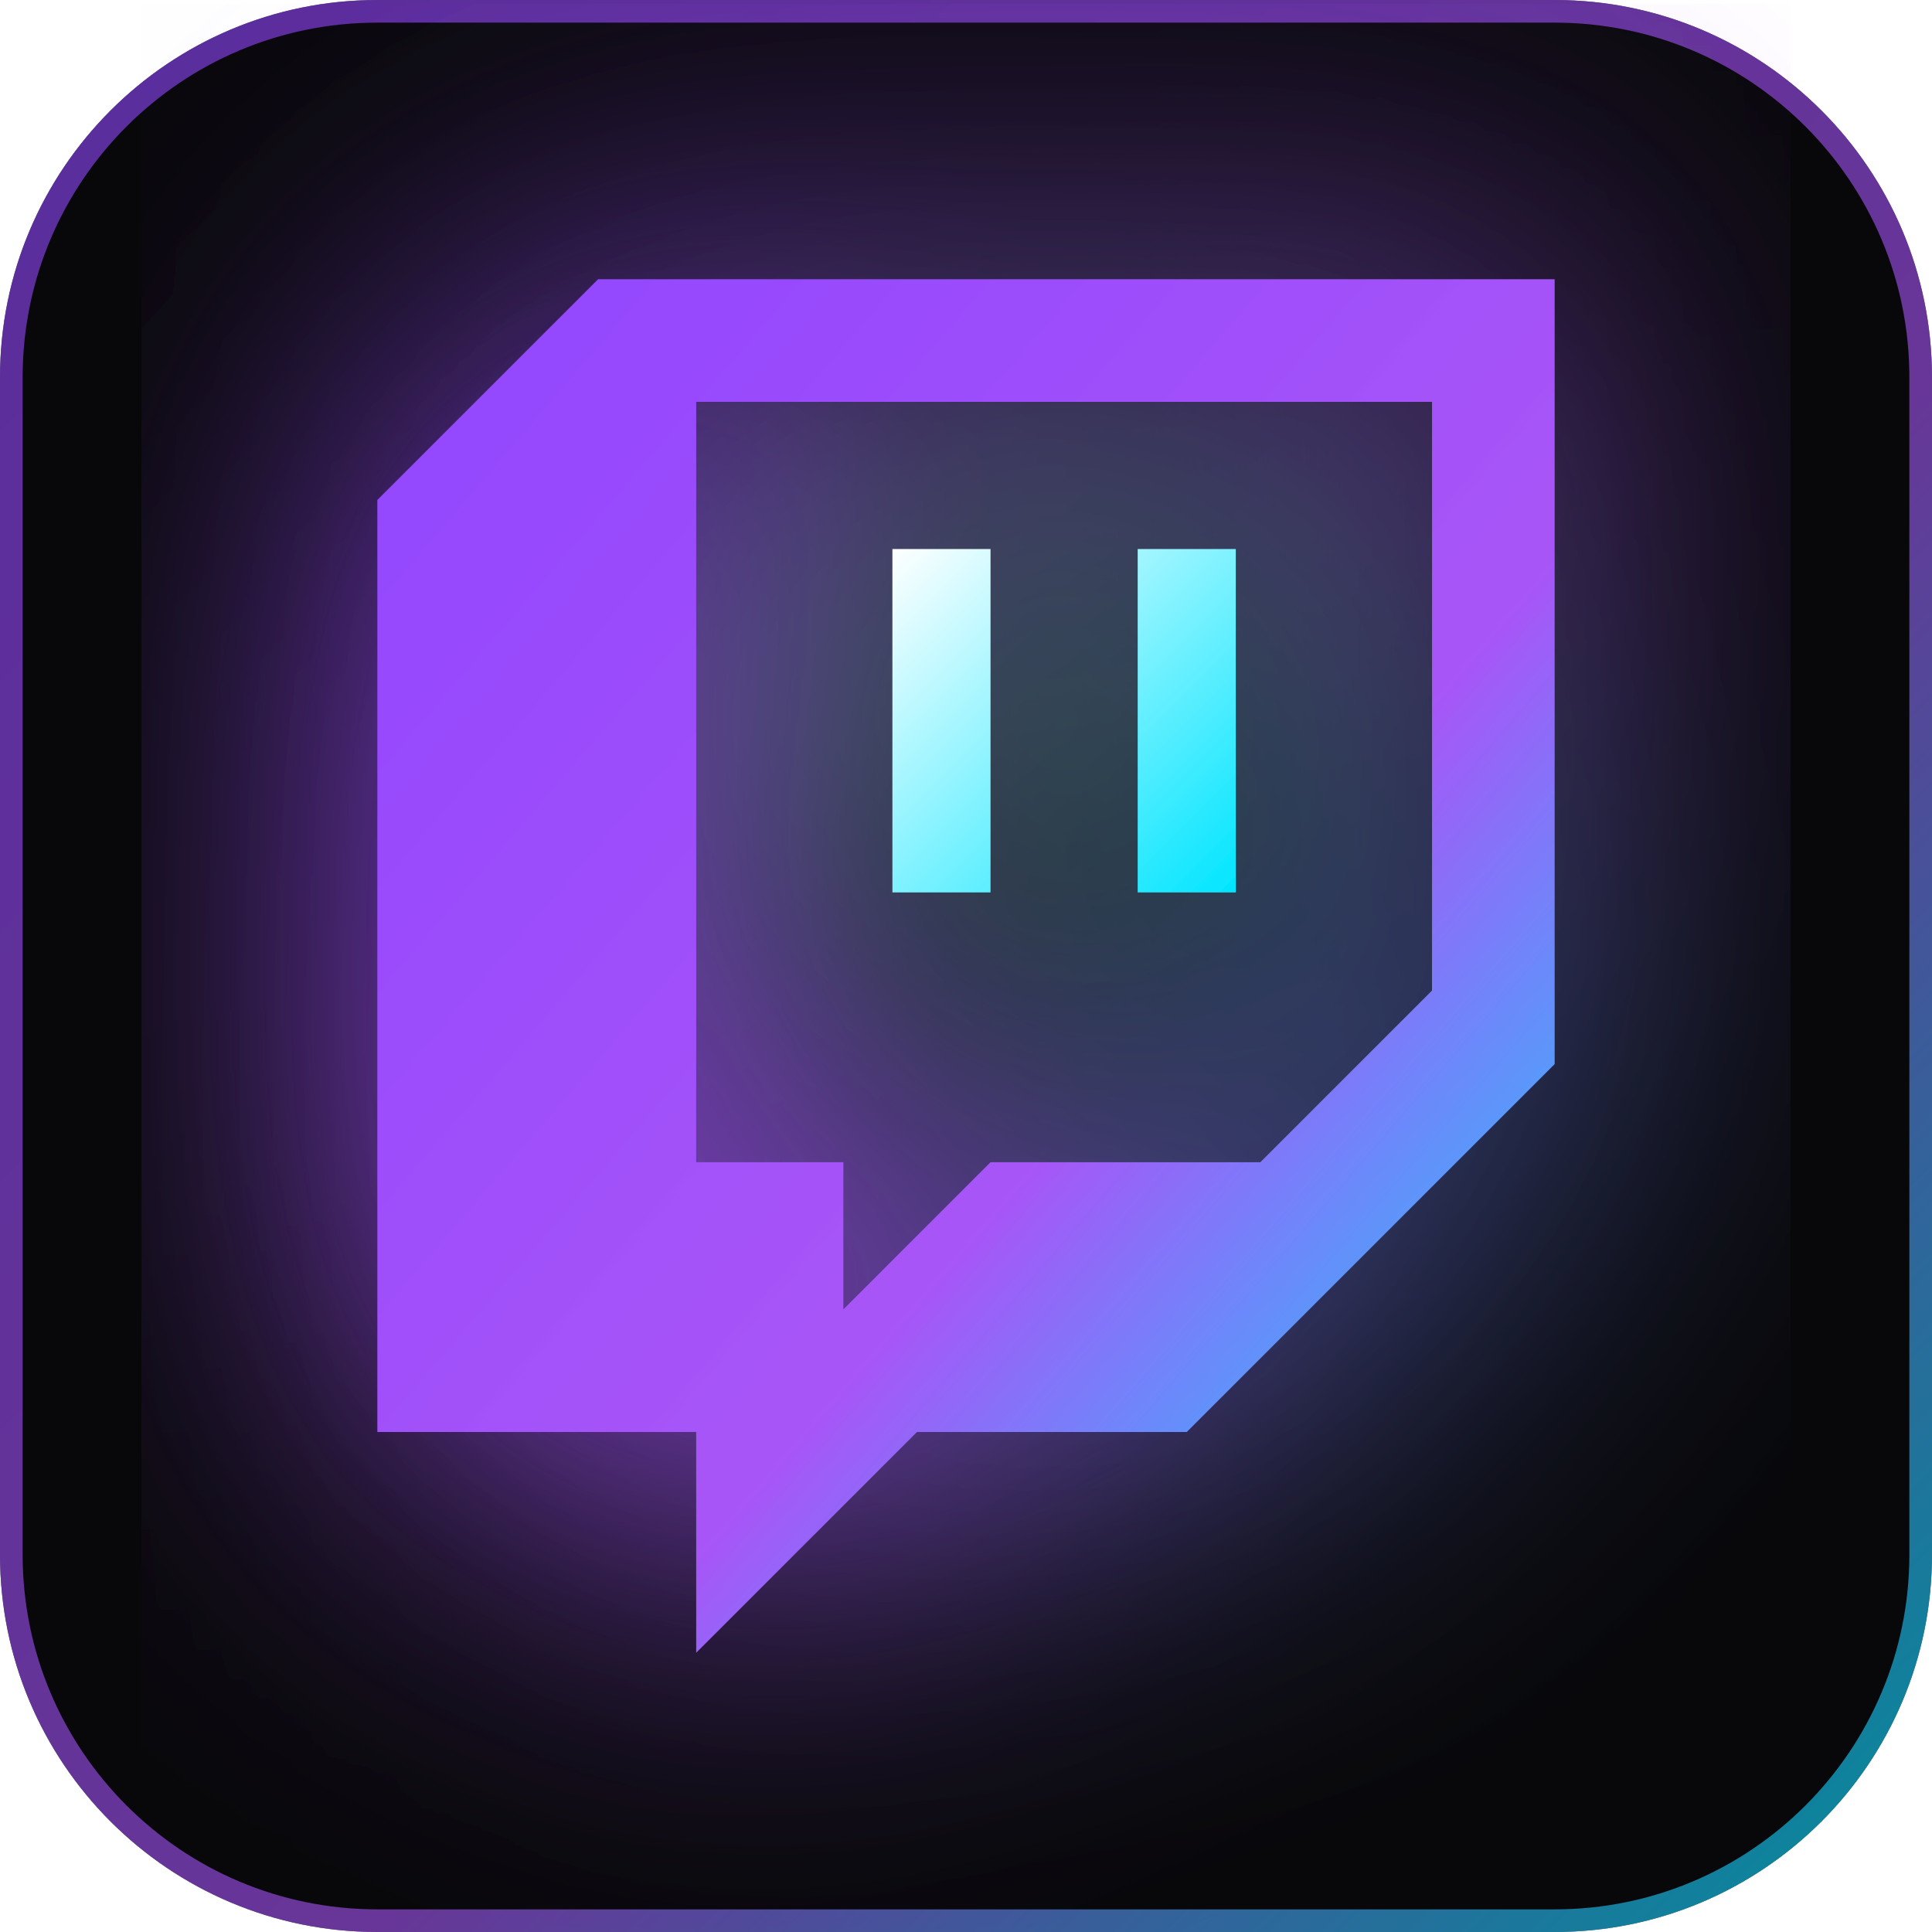
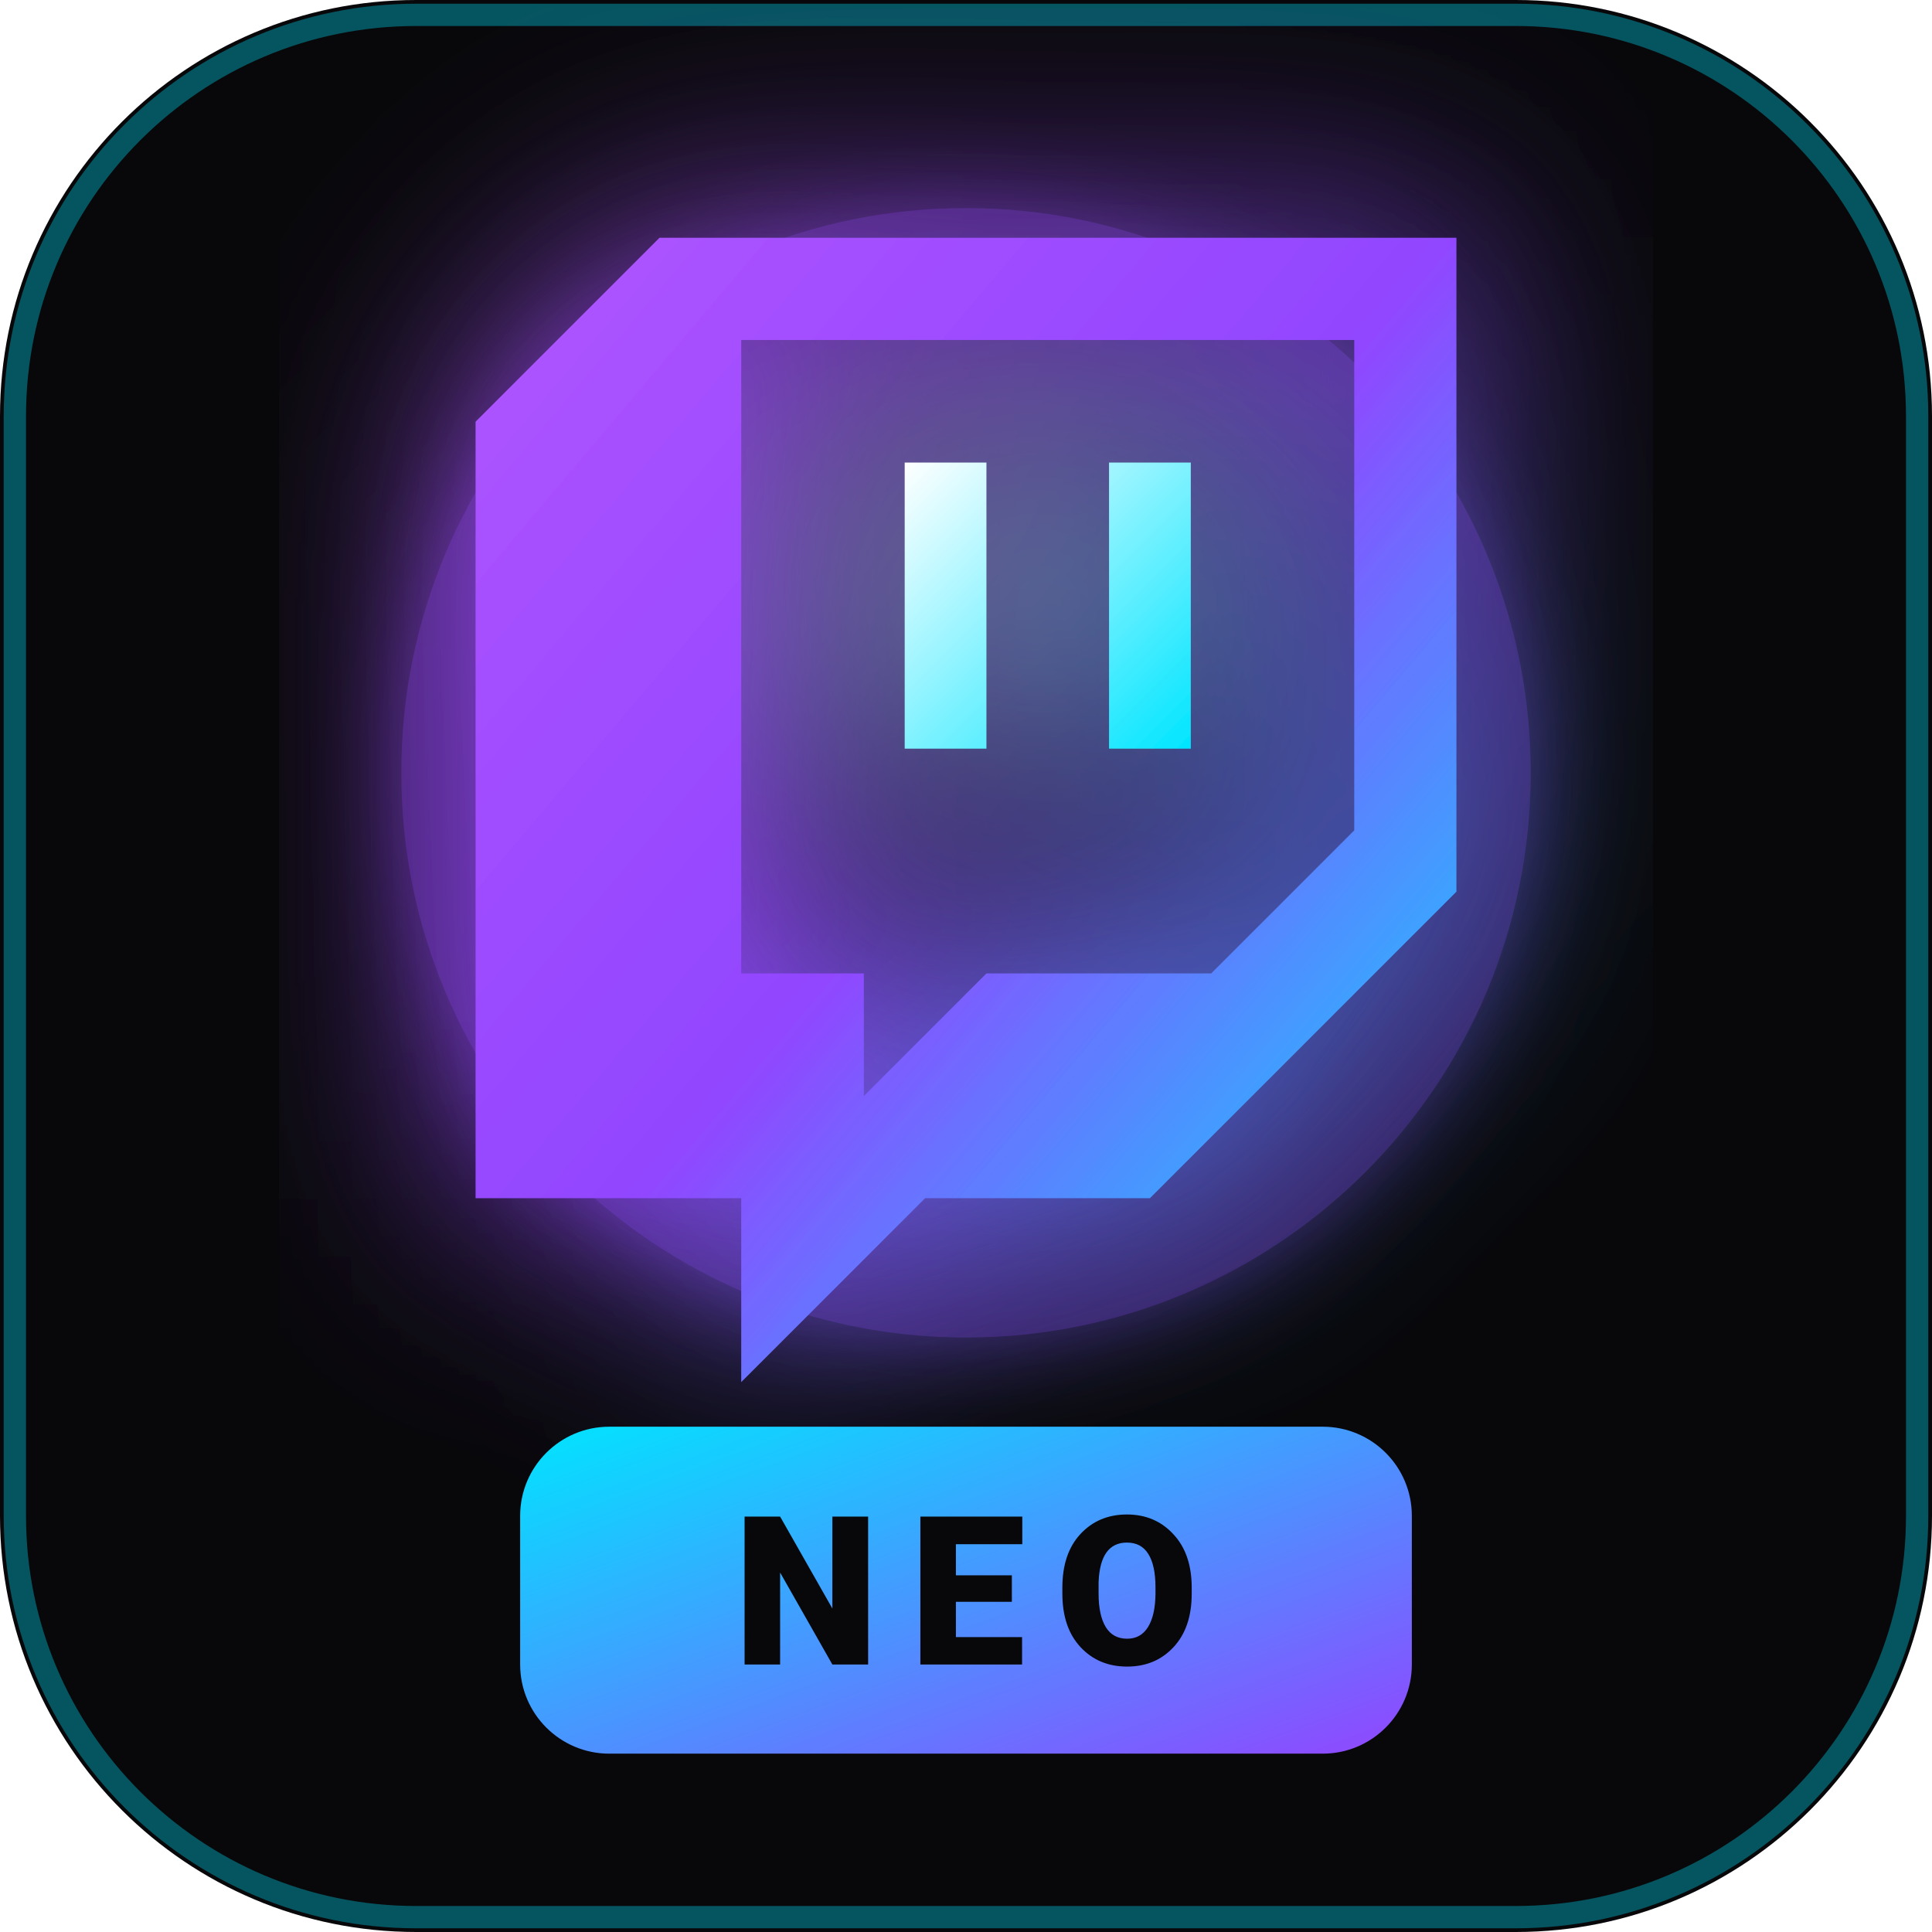
- <svg xmlns="http://www.w3.org/2000/svg" viewBox="0 0 512 512" width="512" height="512">
+ <svg xmlns="http://www.w3.org/2000/svg" viewBox="0 0 130 130" width="130" height="130">
  <defs>
-     <linearGradient id="neoGrad" x1="0%" y1="0%" x2="100%" y2="100%">
-       <stop offset="0%" stop-color="#9146FF" />
-       <stop offset="60%" stop-color="#A855F7" />
+     <linearGradient id="glitchGrad" x1="0%" y1="0%" x2="100%" y2="100%">
+       <stop offset="0%" stop-color="#B055FF" />
+       <stop offset="50%" stop-color="#9146FF" />
      <stop offset="100%" stop-color="#00E5FF" />
    </linearGradient>
    <linearGradient id="eyeGrad" x1="0%" y1="0%" x2="100%" y2="100%">
      <stop offset="0%" stop-color="#FFFFFF" />
      <stop offset="100%" stop-color="#00E5FF" />
    </linearGradient>
-     <filter id="neoGlow" x="-20%" y="-20%" width="140%" height="140%">
-       <feGaussianBlur stdDeviation="12" result="blur" />
+     <linearGradient id="badgeGrad" x1="0%" y1="0%" x2="100%" y2="100%">
+       <stop offset="0%" stop-color="#00E5FF" />
+       <stop offset="100%" stop-color="#9146FF" />
+     </linearGradient>
+     <filter id="aura" x="-20%" y="-20%" width="140%" height="140%">
+       <feGaussianBlur stdDeviation="3" result="blur" />
      <feComposite in="SourceGraphic" in2="blur" operator="over" />
    </filter>
  </defs>
-   <rect width="512" height="512" rx="100" fill="#08080a" />
-   <rect x="3" y="3" width="506" height="506" rx="97" fill="none" stroke="url(#neoGrad)" stroke-width="6" stroke-opacity="0.6" />
-   <g transform="translate(100, 74) scale(13)" filter="url(#neoGlow)">
-     <path fill-rule="evenodd" clip-rule="evenodd" d="M4.5 0L0 4.5V23.5H6.5V28L11 23.5H16.5L24 16V0H4.5ZM21.5 14.5L18 18H12.5L9.5 21V18H6.5V2.5H21.5V14.5Z" fill="url(#neoGrad)" />
+   <rect x="0" y="0" width="130" height="130" rx="28" fill="#08080a" />
+   <rect x="1" y="1" width="128" height="128" rx="27" fill="none" stroke="#00E5FF" stroke-opacity="0.35" stroke-width="1.5" />
+   <circle cx="65" cy="52" r="38" fill="#9146FF" opacity="0.35" filter="url(#aura)" />
+   <g transform="translate(32, 16) scale(2.75)" filter="url(#aura)">
+     <path fill-rule="evenodd" clip-rule="evenodd" d="M4.5 0L0 4.5V23.5H6.5V28L11 23.5H16.5L24 16V0H4.5ZM21.5 14.5L18 18H12.5L9.5 21V18H6.5V2.5H21.5V14.5Z" fill="url(#glitchGrad)" />
    <path d="M17.5 5.5H15.5V12.5H17.5V5.5ZM12.5 5.5H10.5V12.5H12.5V5.5Z" fill="url(#eyeGrad)" />
  </g>
+   <g transform="translate(35, 96)">
+     <rect x="0" y="0" width="60" height="22" rx="6" fill="url(#badgeGrad)" />
+     <text x="30" y="16" font-family="-apple-system, BlinkMacSystemFont, Segoe UI, Roboto, sans-serif" font-size="14" font-weight="900" fill="#08080a" text-anchor="middle" letter-spacing="2">NEO</text>
+   </g>
</svg>
